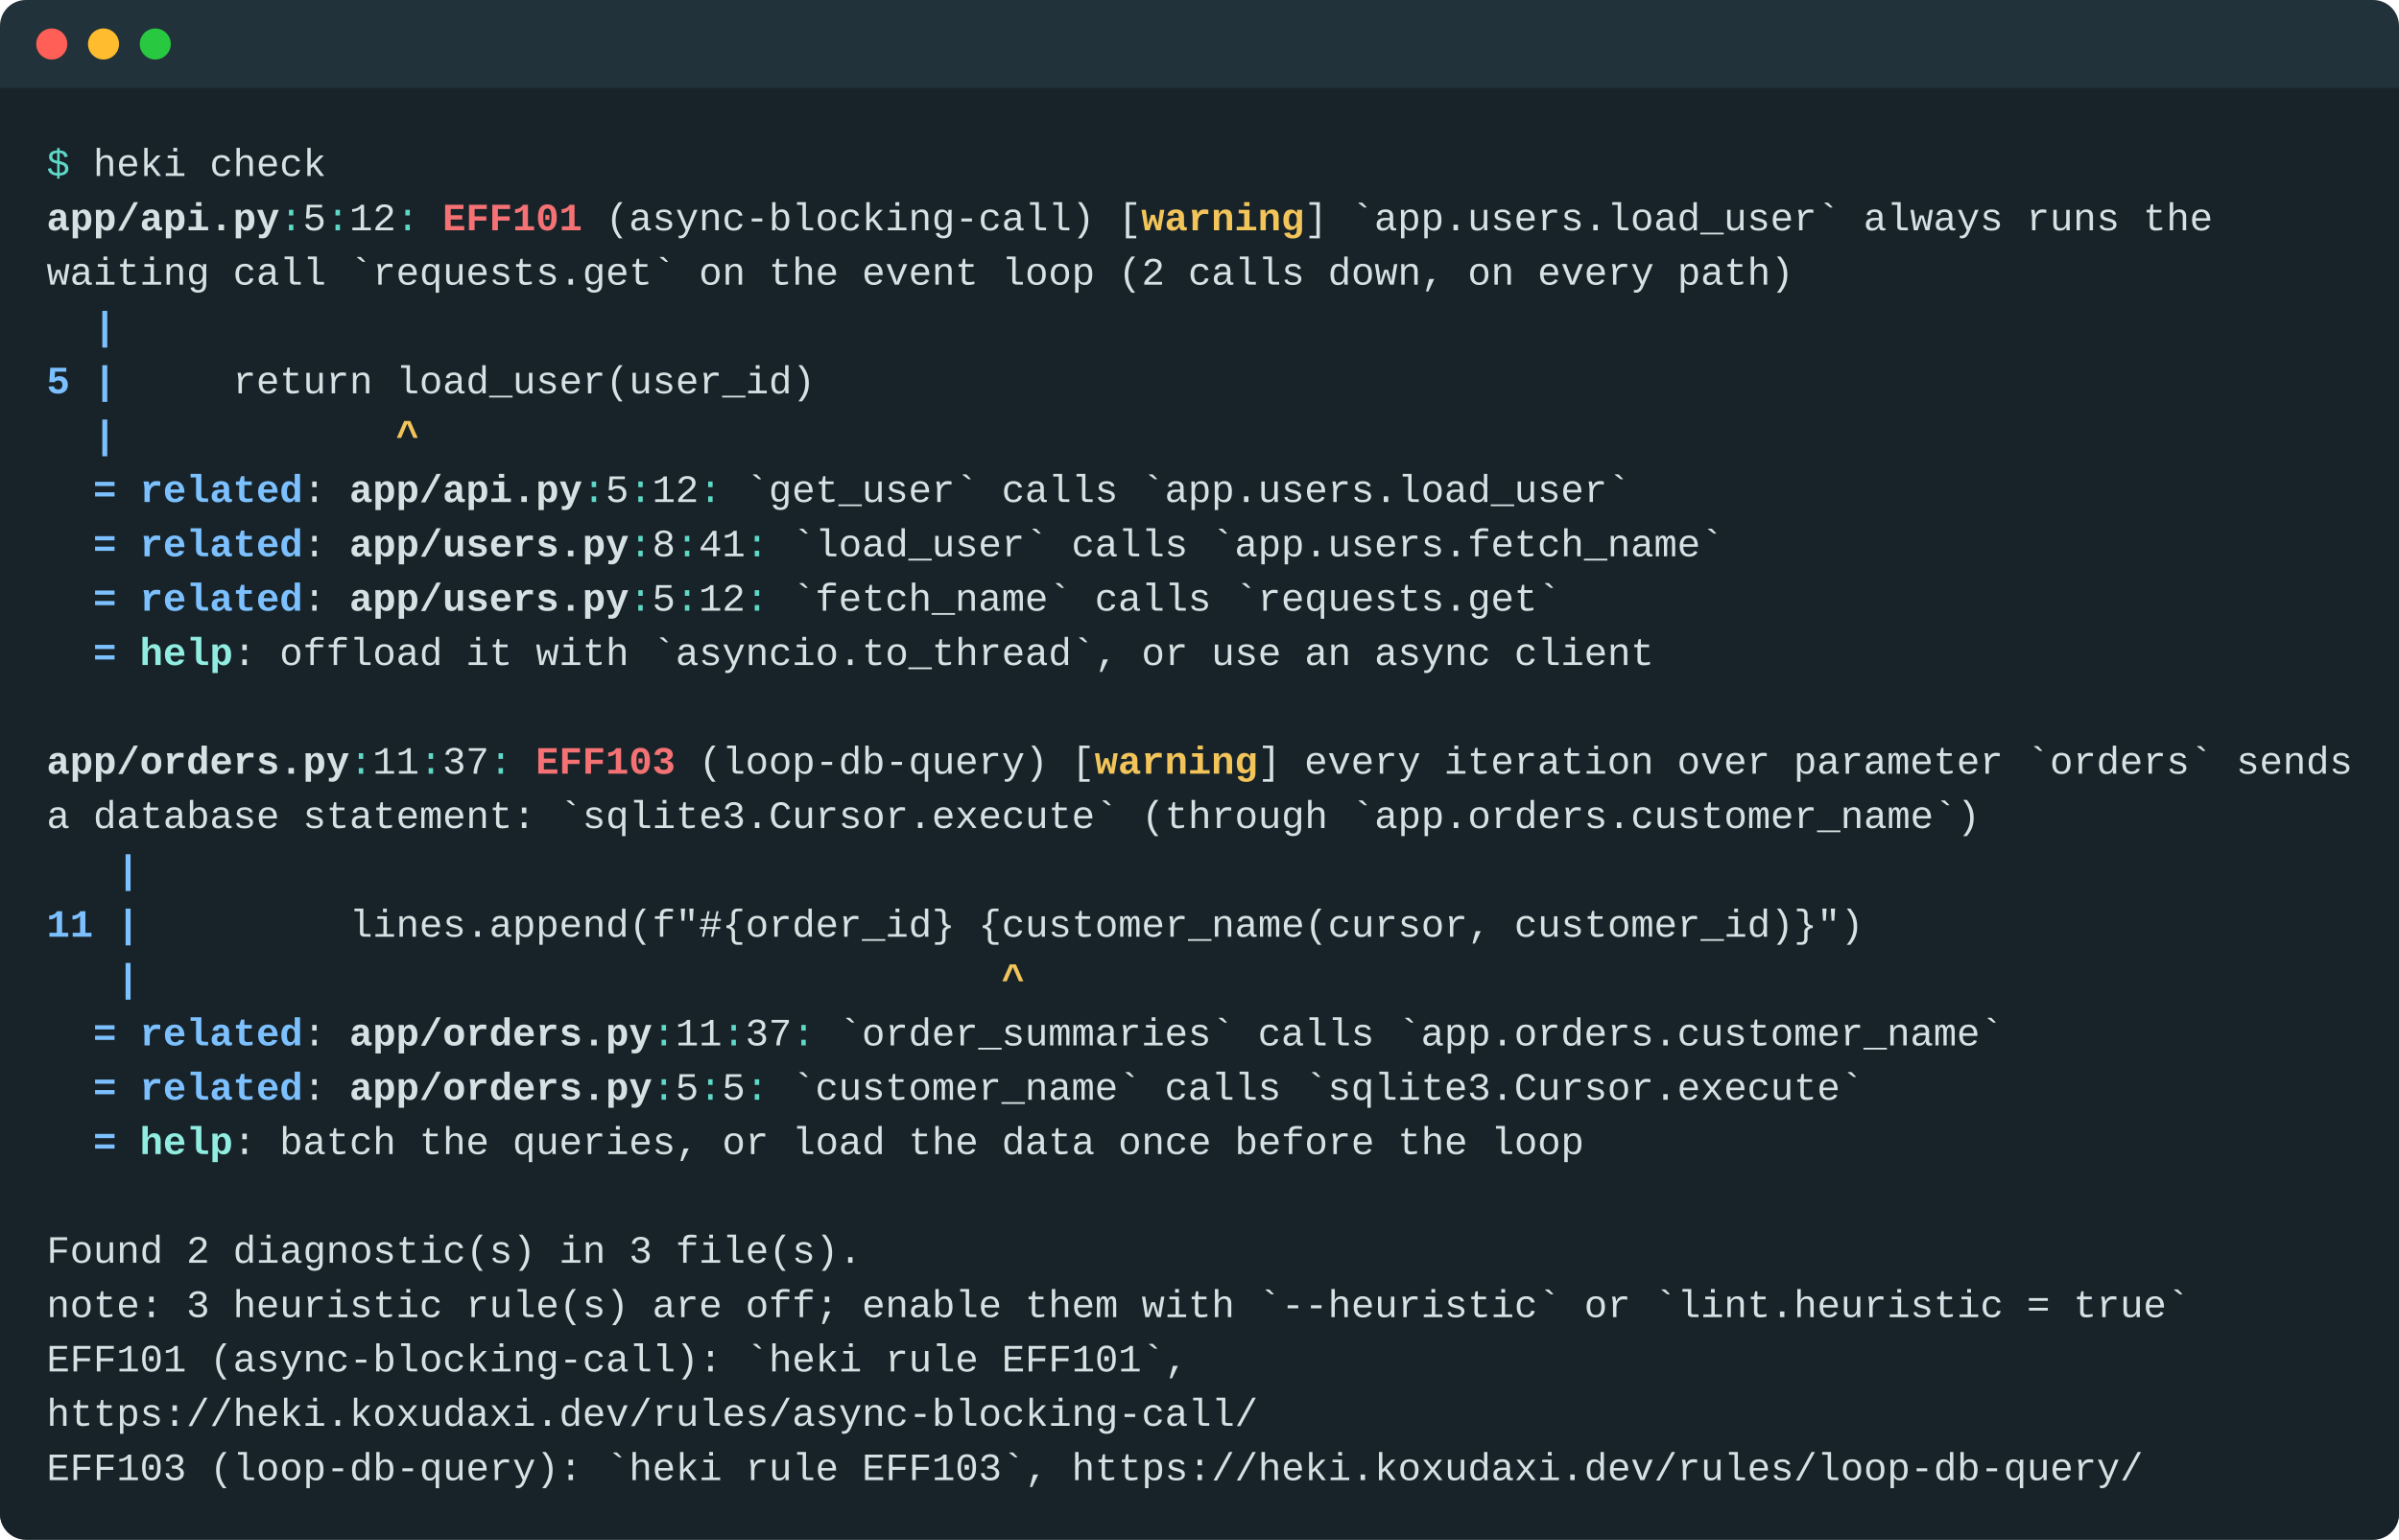
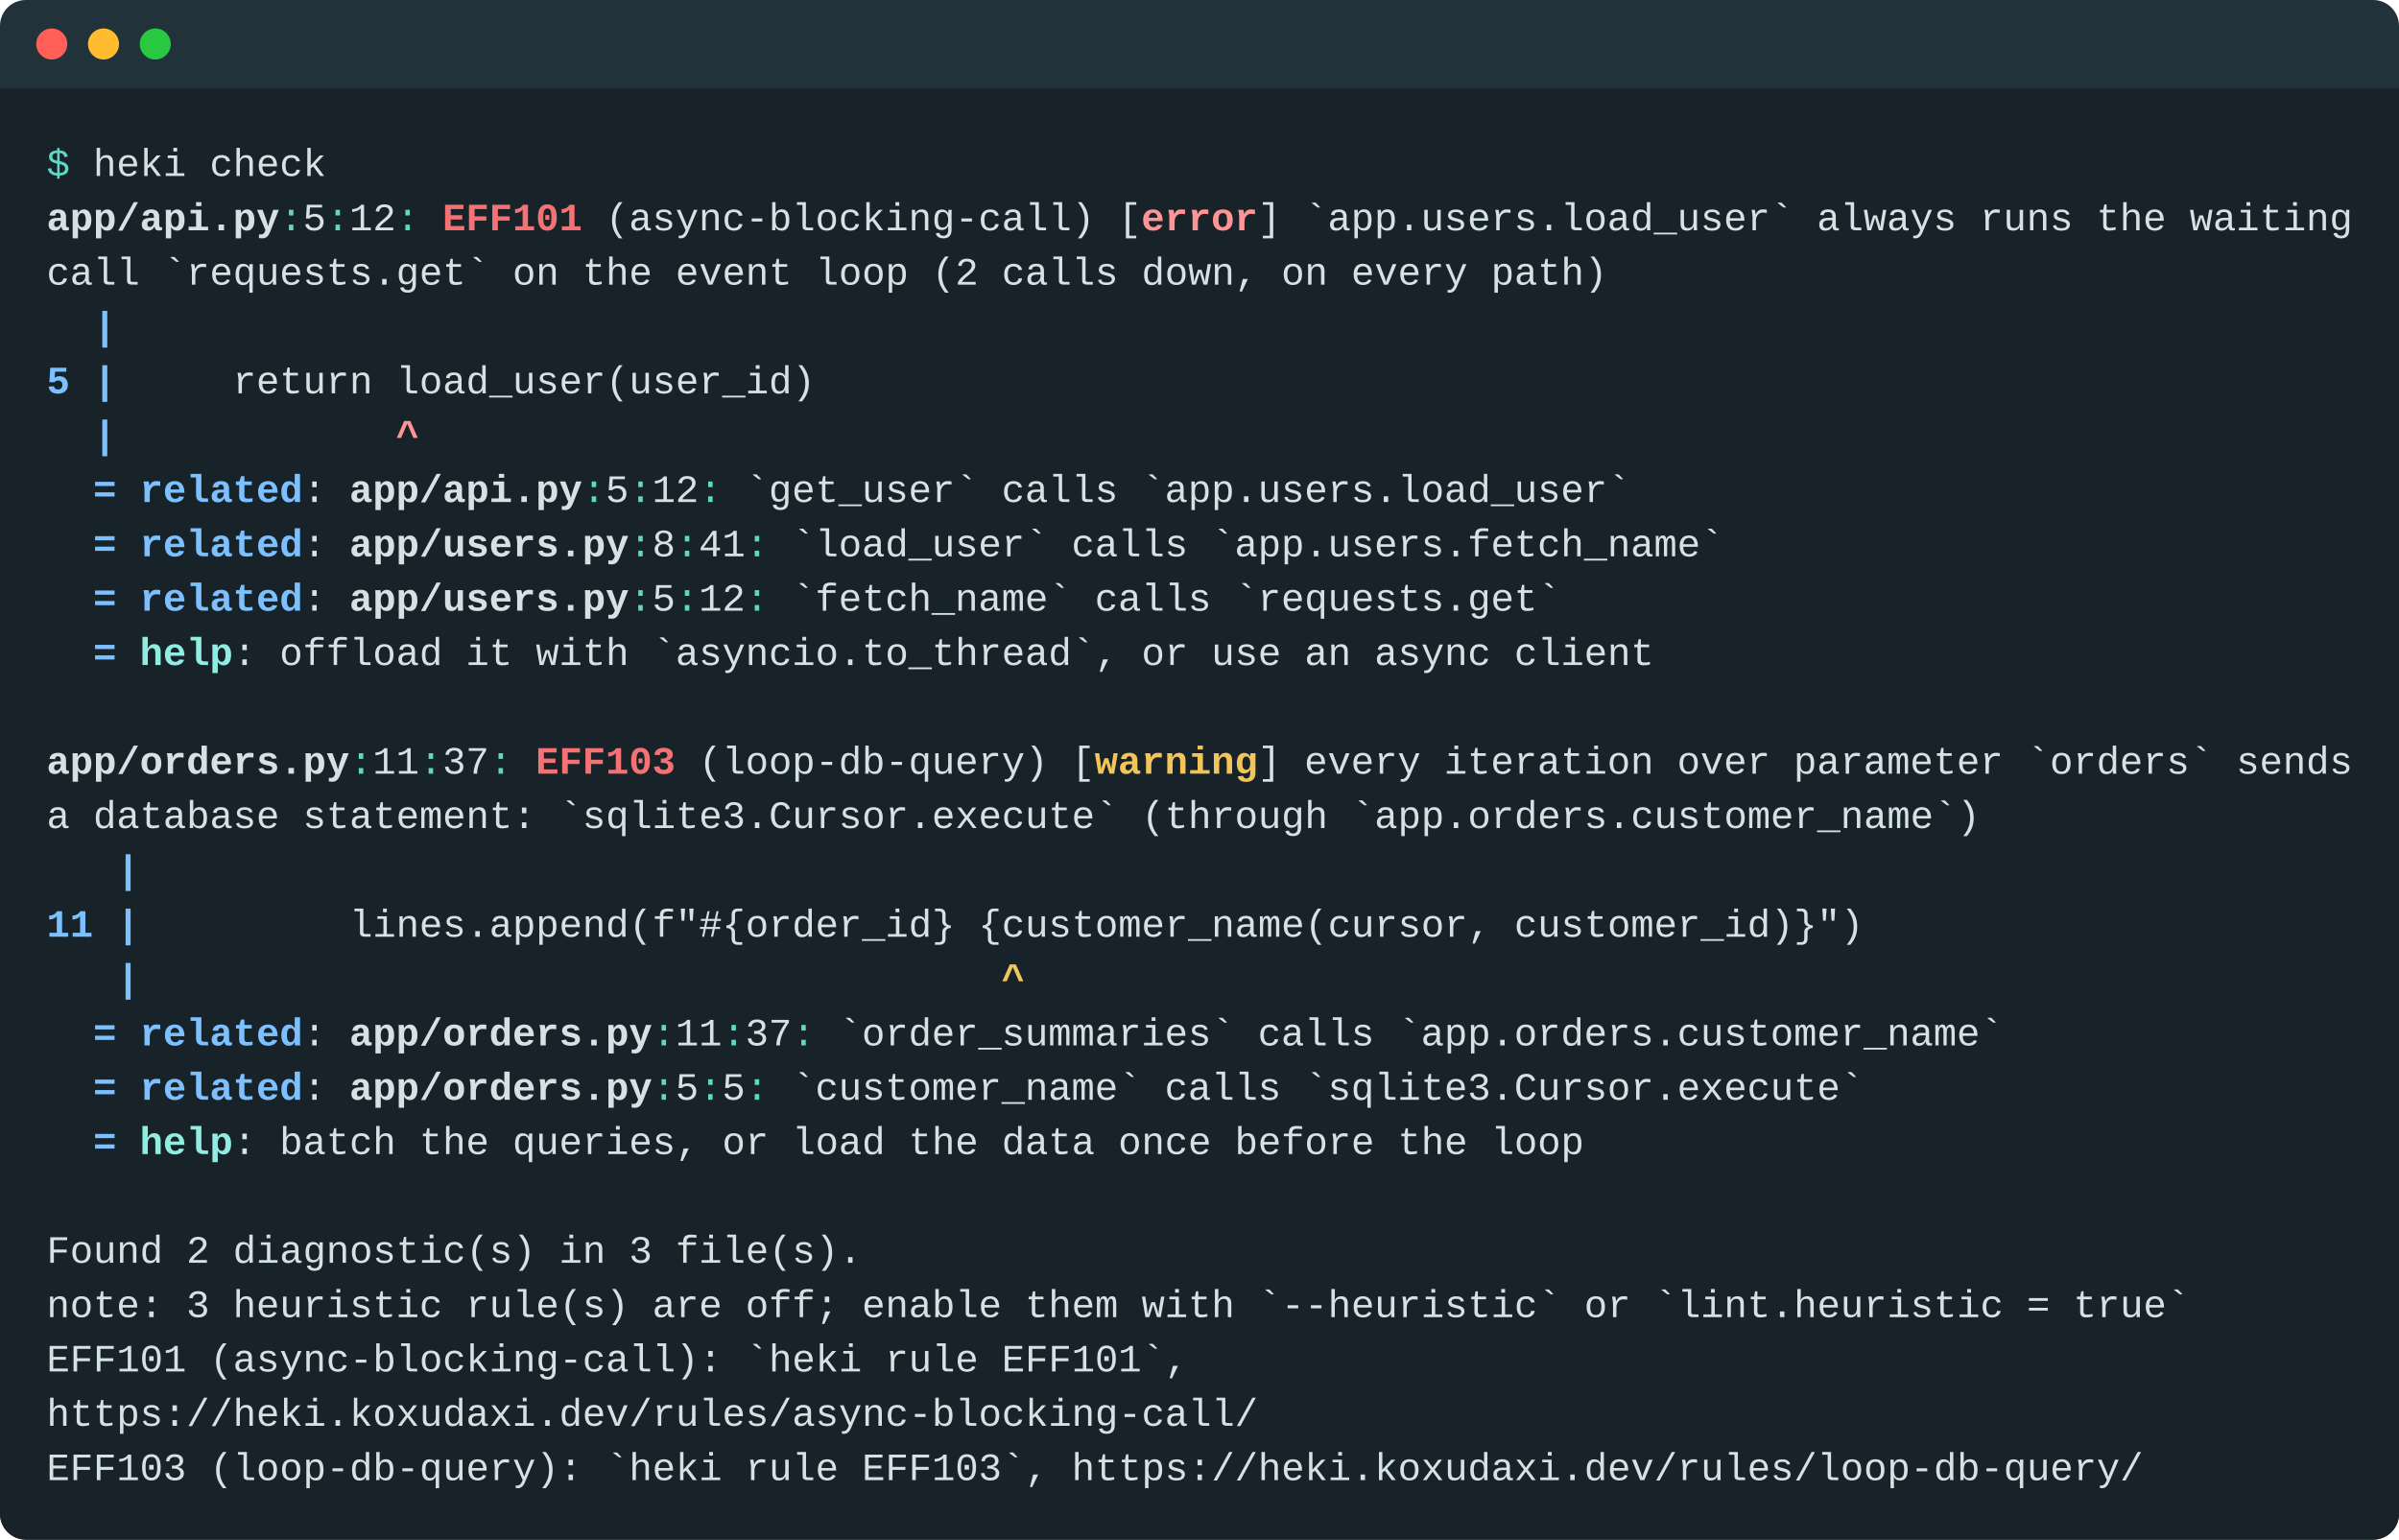
<svg xmlns="http://www.w3.org/2000/svg" width="927" height="595" viewBox="0 0 927 595" role="img">
  <style>
text{font-family:ui-monospace, SFMono-Regular, Menlo, Consolas, "Liberation Mono", monospace;font-size:15px;white-space:pre;fill:#d6e1e4}
.b{font-weight:700}
.f1{fill:#f47174}
.f3{fill:#f2c45a}
.f6{fill:#5fd8c8}
+ .f9{fill:#ff9496}
.f12{fill:#7cc0ff}
.f14{fill:#91ede1}
</style>
  <rect width="927" height="595" rx="10" fill="#22323a" />
  <path d="M0 34H927V585A10 10 0 0 1 917 595H10A10 10 0 0 1 0 585Z" fill="#172328" />
  <circle cx="20" cy="17" r="6" fill="#ff5f57" />
  <circle cx="40" cy="17" r="6" fill="#febc2e" />
  <circle cx="60" cy="17" r="6" fill="#28c840" />
  <text y="68" xml:space="preserve">
    <tspan x="18" textLength="9" class="f6">$</tspan>
    <tspan x="27" textLength="99"> heki check</tspan>
  </text>
  <text y="89" xml:space="preserve">
    <tspan x="18" textLength="90" class="b">app/api.py</tspan>
    <tspan x="108" textLength="9" class="f6">:</tspan>
    <tspan x="117" textLength="9">5</tspan>
    <tspan x="126" textLength="9" class="f6">:</tspan>
    <tspan x="135" textLength="18">12</tspan>
    <tspan x="153" textLength="9" class="f6">:</tspan>
    <tspan x="171" textLength="54" class="b f1">EFF101</tspan>
    <tspan x="225" textLength="216"> (async-blocking-call) [</tspan>
-     <tspan x="441" textLength="63" class="b f3">warning</tspan>
-     <tspan x="504" textLength="351">] `app.users.load_user` always runs the</tspan>
+     <tspan x="441" textLength="45" class="b f9">error</tspan>
+     <tspan x="486" textLength="423">] `app.users.load_user` always runs the waiting</tspan>
  </text>
  <text y="110" xml:space="preserve">
-     <tspan x="18" textLength="675">waiting call `requests.get` on the event loop (2 calls down, on every path)</tspan>
+     <tspan x="18" textLength="603">call `requests.get` on the event loop (2 calls down, on every path)</tspan>
  </text>
  <text y="131" xml:space="preserve">
    <tspan x="36" textLength="9" class="b f12">|</tspan>
  </text>
  <text y="152" xml:space="preserve">
    <tspan x="18" textLength="27" class="b f12">5 |</tspan>
    <tspan x="45" textLength="270">     return load_user(user_id)</tspan>
  </text>
  <text y="173" xml:space="preserve">
    <tspan x="36" textLength="9" class="b f12">|</tspan>
-     <tspan x="153" textLength="9" class="b f3">^</tspan>
+     <tspan x="153" textLength="9" class="b f9">^</tspan>
  </text>
  <text y="194" xml:space="preserve">
    <tspan x="36" textLength="9" class="b f12">=</tspan>
    <tspan x="54" textLength="63" class="b f12">related</tspan>
    <tspan x="117" textLength="18">: </tspan>
    <tspan x="135" textLength="90" class="b">app/api.py</tspan>
    <tspan x="225" textLength="9" class="f6">:</tspan>
    <tspan x="234" textLength="9">5</tspan>
    <tspan x="243" textLength="9" class="f6">:</tspan>
    <tspan x="252" textLength="18">12</tspan>
    <tspan x="270" textLength="9" class="f6">:</tspan>
    <tspan x="279" textLength="351"> `get_user` calls `app.users.load_user`</tspan>
  </text>
  <text y="215" xml:space="preserve">
    <tspan x="36" textLength="9" class="b f12">=</tspan>
    <tspan x="54" textLength="63" class="b f12">related</tspan>
    <tspan x="117" textLength="18">: </tspan>
    <tspan x="135" textLength="108" class="b">app/users.py</tspan>
    <tspan x="243" textLength="9" class="f6">:</tspan>
    <tspan x="252" textLength="9">8</tspan>
    <tspan x="261" textLength="9" class="f6">:</tspan>
    <tspan x="270" textLength="18">41</tspan>
    <tspan x="288" textLength="9" class="f6">:</tspan>
    <tspan x="297" textLength="369"> `load_user` calls `app.users.fetch_name`</tspan>
  </text>
  <text y="236" xml:space="preserve">
    <tspan x="36" textLength="9" class="b f12">=</tspan>
    <tspan x="54" textLength="63" class="b f12">related</tspan>
    <tspan x="117" textLength="18">: </tspan>
    <tspan x="135" textLength="108" class="b">app/users.py</tspan>
    <tspan x="243" textLength="9" class="f6">:</tspan>
    <tspan x="252" textLength="9">5</tspan>
    <tspan x="261" textLength="9" class="f6">:</tspan>
    <tspan x="270" textLength="18">12</tspan>
    <tspan x="288" textLength="9" class="f6">:</tspan>
    <tspan x="297" textLength="306"> `fetch_name` calls `requests.get`</tspan>
  </text>
  <text y="257" xml:space="preserve">
    <tspan x="36" textLength="9" class="b f12">=</tspan>
    <tspan x="54" textLength="36" class="b f14">help</tspan>
    <tspan x="90" textLength="549">: offload it with `asyncio.to_thread`, or use an async client</tspan>
  </text>
  <text y="299" xml:space="preserve">
    <tspan x="18" textLength="117" class="b">app/orders.py</tspan>
    <tspan x="135" textLength="9" class="f6">:</tspan>
    <tspan x="144" textLength="18">11</tspan>
    <tspan x="162" textLength="9" class="f6">:</tspan>
    <tspan x="171" textLength="18">37</tspan>
    <tspan x="189" textLength="9" class="f6">:</tspan>
    <tspan x="207" textLength="54" class="b f1">EFF103</tspan>
    <tspan x="261" textLength="162"> (loop-db-query) [</tspan>
    <tspan x="423" textLength="63" class="b f3">warning</tspan>
    <tspan x="486" textLength="423">] every iteration over parameter `orders` sends</tspan>
  </text>
  <text y="320" xml:space="preserve">
    <tspan x="18" textLength="747">a database statement: `sqlite3.Cursor.execute` (through `app.orders.customer_name`)</tspan>
  </text>
  <text y="341" xml:space="preserve">
    <tspan x="45" textLength="9" class="b f12">|</tspan>
  </text>
  <text y="362" xml:space="preserve">
    <tspan x="18" textLength="36" class="b f12">11 |</tspan>
    <tspan x="54" textLength="666">         lines.append(f"#{order_id} {customer_name(cursor, customer_id)}")</tspan>
  </text>
  <text y="383" xml:space="preserve">
    <tspan x="45" textLength="9" class="b f12">|</tspan>
    <tspan x="387" textLength="9" class="b f3">^</tspan>
  </text>
  <text y="404" xml:space="preserve">
    <tspan x="36" textLength="9" class="b f12">=</tspan>
    <tspan x="54" textLength="63" class="b f12">related</tspan>
    <tspan x="117" textLength="18">: </tspan>
    <tspan x="135" textLength="117" class="b">app/orders.py</tspan>
    <tspan x="252" textLength="9" class="f6">:</tspan>
    <tspan x="261" textLength="18">11</tspan>
    <tspan x="279" textLength="9" class="f6">:</tspan>
    <tspan x="288" textLength="18">37</tspan>
    <tspan x="306" textLength="9" class="f6">:</tspan>
    <tspan x="315" textLength="459"> `order_summaries` calls `app.orders.customer_name`</tspan>
  </text>
  <text y="425" xml:space="preserve">
    <tspan x="36" textLength="9" class="b f12">=</tspan>
    <tspan x="54" textLength="63" class="b f12">related</tspan>
    <tspan x="117" textLength="18">: </tspan>
    <tspan x="135" textLength="117" class="b">app/orders.py</tspan>
    <tspan x="252" textLength="9" class="f6">:</tspan>
    <tspan x="261" textLength="9">5</tspan>
    <tspan x="270" textLength="9" class="f6">:</tspan>
    <tspan x="279" textLength="9">5</tspan>
    <tspan x="288" textLength="9" class="f6">:</tspan>
    <tspan x="297" textLength="423"> `customer_name` calls `sqlite3.Cursor.execute`</tspan>
  </text>
  <text y="446" xml:space="preserve">
    <tspan x="36" textLength="9" class="b f12">=</tspan>
    <tspan x="54" textLength="36" class="b f14">help</tspan>
    <tspan x="90" textLength="522">: batch the queries, or load the data once before the loop</tspan>
  </text>
  <text y="488" xml:space="preserve">
    <tspan x="18" textLength="315">Found 2 diagnostic(s) in 3 file(s).</tspan>
  </text>
  <text y="509" xml:space="preserve">
    <tspan x="18" textLength="828">note: 3 heuristic rule(s) are off; enable them with `--heuristic` or `lint.heuristic = true`</tspan>
  </text>
  <text y="530" xml:space="preserve">
    <tspan x="18" textLength="441">EFF101 (async-blocking-call): `heki rule EFF101`,</tspan>
  </text>
  <text y="551" xml:space="preserve">
    <tspan x="18" textLength="468">https://heki.koxudaxi.dev/rules/async-blocking-call/</tspan>
  </text>
  <text y="572" xml:space="preserve">
    <tspan x="18" textLength="810">EFF103 (loop-db-query): `heki rule EFF103`, https://heki.koxudaxi.dev/rules/loop-db-query/</tspan>
  </text>
</svg>
